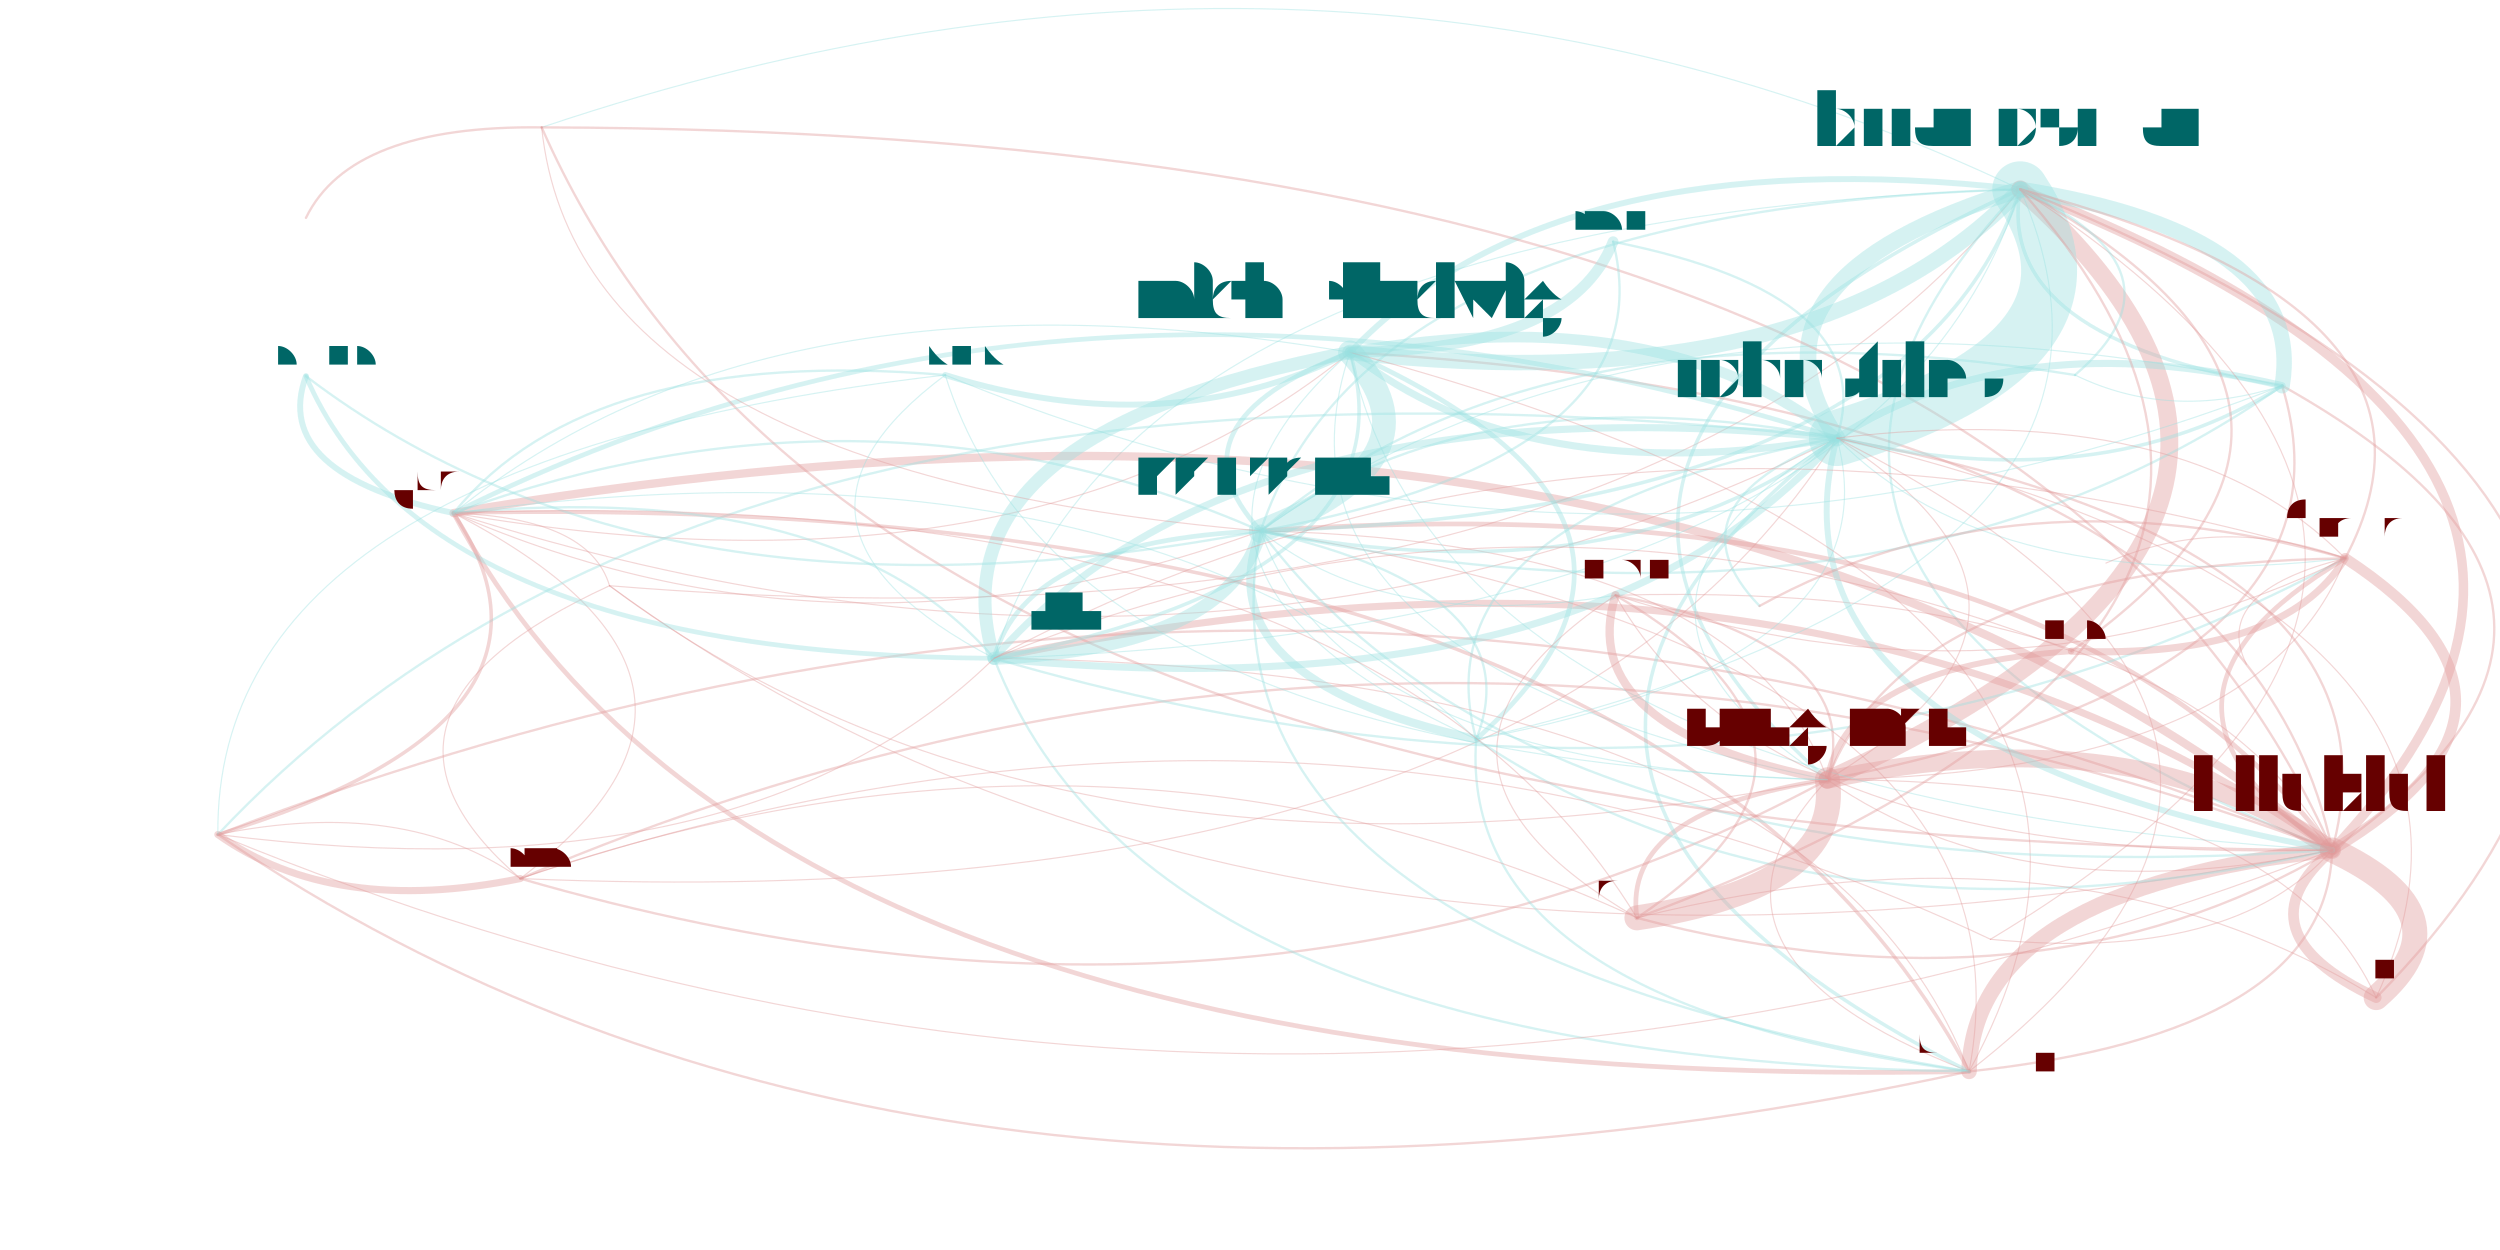
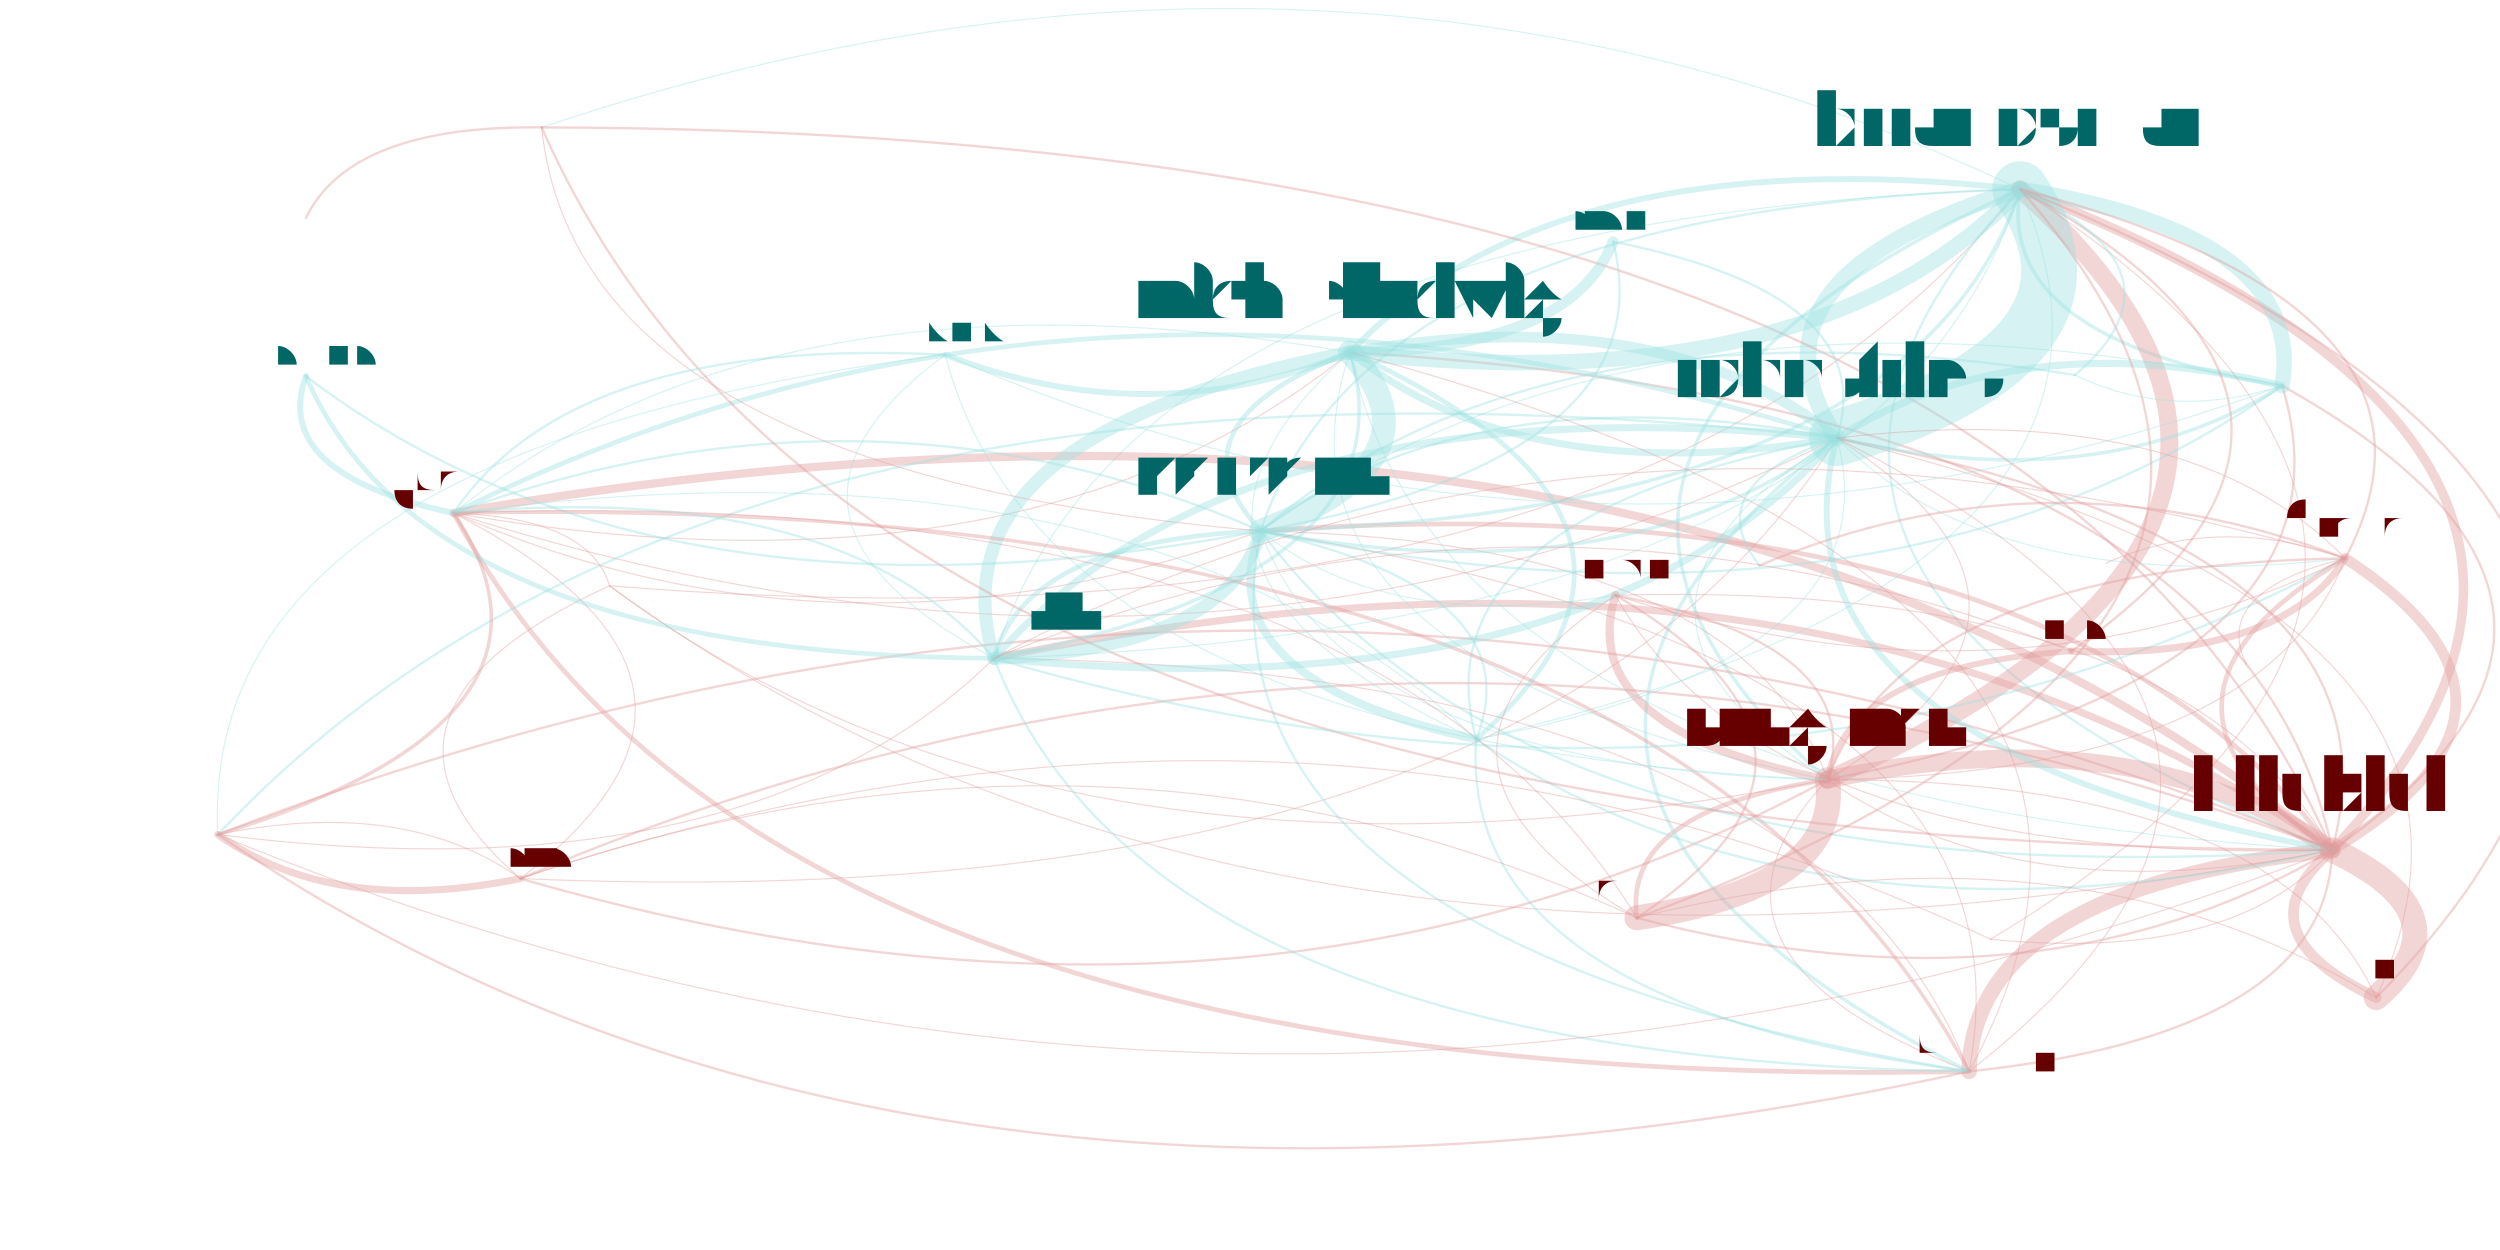
<svg xmlns="http://www.w3.org/2000/svg" width="4000" height="2000" viewBox="-0.025 -0.025 2.05 1.05">
  <style>
    path {
      fill: none;
      stroke-linecap: round;
      stroke-opacity: 0.4;
    }

    text {
      text-anchor: middle;
      alignment-baseline: hanging;
    }
  </style>
  <g opacity="0.4">
    <path d="M0.462 0.467 Q0.227 0.575 0.387 0.713" stroke="hsl(0.0,100%,35%)" stroke-width="0.001" />
    <path d="M0.462 0.467 Q1.321 0.537 1.647 0.134" stroke="hsl(0.0,100%,35%)" stroke-width="0.001" />
    <path d="M0.462 0.467 Q0.843 0.753 1.485 0.630" stroke="hsl(0.0,100%,35%)" stroke-width="0.001" />
    <path d="M0.462 0.467 Q0.445 0.410 0.331 0.406" stroke="hsl(0.0,100%,35%)" stroke-width="0.001" />
    <path d="M0.462 0.467 Q1.008 0.867 1.909 0.689" stroke="hsl(0.0,100%,35%)" stroke-width="0.001" />
    <path d="M0.387 0.713 Q1.003 0.891 1.485 0.630" stroke="hsl(0.0,100%,35%)" stroke-width="0.002" />
    <path d="M0.387 0.713 Q1.236 0.749 1.493 0.343" stroke="hsl(0.0,100%,35%)" stroke-width="0.001" />
    <path d="M0.387 0.713 Q0.605 0.548 0.331 0.406" stroke="hsl(0.0,100%,35%)" stroke-width="0.001" />
    <path d="M0.387 0.713 Q0.290 0.644 0.133 0.676" stroke="hsl(0.0,100%,35%)" stroke-width="0.001" />
    <path d="M1.647 0.134 Q1.334 0.464 1.909 0.689" stroke="hsl(180.0,100%,35%)" stroke-width="0.002" />
    <path d="M1.647 0.134 Q1.403 0.208 1.493 0.343" stroke="hsl(180.0,100%,35%)" stroke-width="0.014" />
    <path d="M1.647 0.134 Q1.068 -0.141 0.405 0.082" stroke="hsl(180.0,100%,35%)" stroke-width="0.001" />
    <path d="M1.647 0.134 Q1.256 0.090 1.084 0.271" stroke="hsl(180.0,100%,35%)" stroke-width="0.005" />
    <path d="M1.647 0.134 Q1.169 0.350 1.485 0.630" stroke="hsl(180.0,100%,35%)" stroke-width="0.003" />
    <path d="M1.647 0.134 Q1.098 0.150 1.009 0.421" stroke="hsl(180.0,100%,35%)" stroke-width="0.002" />
    <path d="M1.647 0.134 Q0.901 0.158 0.785 0.528" stroke="hsl(180.0,100%,35%)" stroke-width="0.001" />
    <path d="M1.647 0.134 Q1.625 0.260 1.867 0.299" stroke="hsl(180.0,100%,35%)" stroke-width="0.003" />
    <path d="M1.485 0.630 Q1.962 0.414 1.647 0.134" stroke="hsl(0.0,100%,35%)" stroke-width="0.015" />
    <path d="M1.485 0.630 Q1.941 0.541 1.867 0.299" stroke="hsl(0.0,100%,35%)" stroke-width="0.002" />
    <path d="M1.485 0.630 Q1.414 0.430 1.009 0.421" stroke="hsl(0.0,100%,35%)" stroke-width="0.001" />
    <path d="M1.485 0.630 Q1.520 0.517 1.307 0.475" stroke="hsl(0.0,100%,35%)" stroke-width="0.002" />
    <path d="M1.485 0.630 Q1.312 0.656 1.325 0.746" stroke="hsl(0.0,100%,35%)" stroke-width="0.004" />
    <path d="M1.485 0.630 Q1.851 0.624 1.920 0.444" stroke="hsl(0.0,100%,35%)" stroke-width="0.001" />
    <path d="M1.485 0.630 Q1.649 0.744 1.909 0.689" stroke="hsl(0.0,100%,35%)" stroke-width="0.001" />
    <path d="M1.485 0.630 Q1.719 0.488 1.493 0.343" stroke="hsl(0.0,100%,35%)" stroke-width="0.001" />
    <path d="M1.485 0.630 Q1.348 0.776 1.604 0.875" stroke="hsl(0.0,100%,35%)" stroke-width="0.001" />
    <path d="M0.331 0.406 Q0.963 0.607 1.493 0.343" stroke="hsl(0.0,100%,35%)" stroke-width="0.001" />
    <path d="M0.331 0.406 Q0.592 0.895 1.604 0.875" stroke="hsl(0.0,100%,35%)" stroke-width="0.004" />
    <path d="M0.331 0.406 Q0.816 0.489 1.084 0.271" stroke="hsl(0.0,100%,35%)" stroke-width="0.001" />
    <path d="M0.331 0.406 Q0.658 0.549 1.009 0.421" stroke="hsl(0.0,100%,35%)" stroke-width="0.001" />
    <path d="M1.909 0.689 Q1.032 0.327 0.133 0.676" stroke="hsl(0.0,100%,35%)" stroke-width="0.002" />
    <path d="M1.909 0.689 Q1.745 0.575 1.485 0.630" stroke="hsl(0.0,100%,35%)" stroke-width="0.015" />
    <path d="M1.909 0.689 Q2.111 0.569 1.920 0.444" stroke="hsl(0.0,100%,35%)" stroke-width="0.009" />
    <path d="M1.909 0.689 Q1.829 0.758 1.946 0.813" stroke="hsl(0.0,100%,35%)" stroke-width="0.009" />
    <path d="M1.909 0.689 Q1.476 0.384 0.785 0.528" stroke="hsl(0.0,100%,35%)" stroke-width="0.006" />
    <path d="M1.909 0.689 Q1.129 0.397 0.387 0.713" stroke="hsl(0.0,100%,35%)" stroke-width="0.002" />
    <path d="M1.909 0.689 Q2.222 0.359 1.647 0.134" stroke="hsl(0.0,100%,35%)" stroke-width="0.008" />
    <path d="M1.909 0.689 Q1.347 0.232 0.331 0.406" stroke="hsl(0.0,100%,35%)" stroke-width="0.007" />
    <path d="M1.909 0.689 Q2.201 0.486 1.867 0.299" stroke="hsl(0.0,100%,35%)" stroke-width="0.002" />
    <path d="M1.909 0.689 Q1.608 0.721 1.604 0.875" stroke="hsl(0.0,100%,35%)" stroke-width="0.013" />
    <path d="M1.909 0.689 Q1.979 0.433 1.493 0.343" stroke="hsl(0.0,100%,35%)" stroke-width="0.002" />
    <path d="M1.909 0.689 Q1.674 0.375 1.009 0.421" stroke="hsl(0.0,100%,35%)" stroke-width="0.004" />
    <path d="M1.909 0.689 Q1.780 0.462 1.307 0.475" stroke="hsl(0.0,100%,35%)" stroke-width="0.001" />
    <path d="M1.909 0.689 Q1.832 0.315 1.084 0.271" stroke="hsl(0.0,100%,35%)" stroke-width="0.002" />
    <path d="M1.909 0.689 Q1.643 0.085 0.405 0.082" stroke="hsl(0.0,100%,35%)" stroke-width="0.002" />
    <path d="M1.190 0.596 Q1.544 0.530 1.493 0.343" stroke="hsl(180.0,100%,35%)" stroke-width="0.001" />
    <path d="M1.190 0.596 Q1.397 0.412 1.084 0.271" stroke="hsl(180.0,100%,35%)" stroke-width="0.004" />
    <path d="M1.190 0.596 Q1.174 0.818 1.604 0.875" stroke="hsl(180.0,100%,35%)" stroke-width="0.002" />
    <path d="M1.190 0.596 Q0.912 0.329 0.331 0.406" stroke="hsl(180.0,100%,35%)" stroke-width="0.001" />
    <path d="M1.190 0.596 Q1.239 0.472 1.009 0.421" stroke="hsl(180.0,100%,35%)" stroke-width="0.002" />
    <path d="M1.190 0.596 Q1.475 0.786 1.909 0.689" stroke="hsl(180.0,100%,35%)" stroke-width="0.002" />
    <path d="M1.190 0.596 Q1.788 0.456 1.647 0.134" stroke="hsl(180.0,100%,35%)" stroke-width="0.001" />
    <path d="M1.493 0.343 Q1.737 0.269 1.647 0.134" stroke="hsl(180.0,100%,35%)" stroke-width="0.047" />
    <path d="M1.493 0.343 Q1.715 0.395 1.867 0.299" stroke="hsl(180.0,100%,35%)" stroke-width="0.003" />
    <path d="M1.493 0.343 Q0.991 0.293 0.785 0.528" stroke="hsl(180.0,100%,35%)" stroke-width="0.006" />
    <path d="M1.493 0.343 Q1.139 0.409 1.190 0.596" stroke="hsl(180.0,100%,35%)" stroke-width="0.002" />
    <path d="M1.493 0.343 Q1.259 0.485 1.485 0.630" stroke="hsl(180.0,100%,35%)" stroke-width="0.001" />
    <path d="M1.493 0.343 Q1.346 0.225 1.084 0.271" stroke="hsl(180.0,100%,35%)" stroke-width="0.009" />
    <path d="M1.493 0.343 Q1.625 0.478 1.920 0.444" stroke="hsl(180.0,100%,35%)" stroke-width="0.001" />
    <path d="M1.493 0.343 Q0.861 0.142 0.331 0.406" stroke="hsl(180.0,100%,35%)" stroke-width="0.004" />
    <path d="M1.493 0.343 Q1.188 0.285 1.009 0.421" stroke="hsl(180.0,100%,35%)" stroke-width="0.002" />
    <path d="M1.493 0.343 Q1.531 0.223 1.305 0.178" stroke="hsl(180.0,100%,35%)" stroke-width="0.002" />
    <path d="M1.493 0.343 Q1.123 0.631 1.604 0.875" stroke="hsl(180.0,100%,35%)" stroke-width="0.003" />
-     <path d="M1.493 0.343 Q1.347 0.400 1.428 0.484" stroke="hsl(180.0,100%,35%)" stroke-width="0.002" />
+     <path d="M1.493 0.343 Q1.375 0.383 1.428 0.450" stroke="hsl(180.0,100%,35%)" stroke-width="0.002" />
    <path d="M1.493 0.343 Q0.546 0.237 0.133 0.676" stroke="hsl(180.0,100%,35%)" stroke-width="0.002" />
    <path d="M1.493 0.343 Q1.424 0.599 1.909 0.689" stroke="hsl(180.0,100%,35%)" stroke-width="0.005" />
    <path d="M1.084 0.271 Q0.599 0.188 0.331 0.406" stroke="hsl(180.0,100%,35%)" stroke-width="0.001" />
    <path d="M1.084 0.271 Q0.926 0.331 1.009 0.421" stroke="hsl(180.0,100%,35%)" stroke-width="0.004" />
    <path d="M1.084 0.271 Q0.729 0.339 0.785 0.528" stroke="hsl(180.0,100%,35%)" stroke-width="0.011" />
    <path d="M1.084 0.271 Q0.877 0.454 1.190 0.596" stroke="hsl(180.0,100%,35%)" stroke-width="0.001" />
    <path d="M1.084 0.271 Q1.475 0.315 1.647 0.134" stroke="hsl(180.0,100%,35%)" stroke-width="0.013" />
    <path d="M1.084 0.271 Q1.231 0.388 1.493 0.343" stroke="hsl(180.0,100%,35%)" stroke-width="0.006" />
    <path d="M1.084 0.271 Q1.269 0.269 1.305 0.178" stroke="hsl(180.0,100%,35%)" stroke-width="0.009" />
    <path d="M1.084 0.271 Q0.997 0.530 1.485 0.630" stroke="hsl(180.0,100%,35%)" stroke-width="0.001" />
    <path d="M1.084 0.271 Q1.162 0.645 1.909 0.689" stroke="hsl(180.0,100%,35%)" stroke-width="0.001" />
    <path d="M1.604 0.875 Q1.342 0.386 0.331 0.406" stroke="hsl(0.0,100%,35%)" stroke-width="0.003" />
    <path d="M1.604 0.875 Q1.974 0.587 1.493 0.343" stroke="hsl(0.0,100%,35%)" stroke-width="0.001" />
    <path d="M1.604 0.875 Q1.905 0.843 1.909 0.689" stroke="hsl(0.0,100%,35%)" stroke-width="0.002" />
    <path d="M1.604 0.875 Q1.472 0.537 0.785 0.528" stroke="hsl(0.0,100%,35%)" stroke-width="0.001" />
    <path d="M1.604 0.875 Q1.670 0.529 1.009 0.421" stroke="hsl(0.0,100%,35%)" stroke-width="0.001" />
    <path d="M1.604 0.875 Q1.827 0.469 1.084 0.271" stroke="hsl(0.0,100%,35%)" stroke-width="0.001" />
    <path d="M1.009 0.421 Q1.167 0.361 1.084 0.271" stroke="hsl(180.0,100%,35%)" stroke-width="0.02" />
    <path d="M1.009 0.421 Q0.960 0.545 1.190 0.596" stroke="hsl(180.0,100%,35%)" stroke-width="0.007" />
    <path d="M1.009 0.421 Q0.682 0.278 0.331 0.406" stroke="hsl(180.0,100%,35%)" stroke-width="0.002" />
    <path d="M1.009 0.421 Q1.557 0.405 1.647 0.134" stroke="hsl(180.0,100%,35%)" stroke-width="0.003" />
    <path d="M1.009 0.421 Q1.115 0.507 1.307 0.475" stroke="hsl(180.0,100%,35%)" stroke-width="0.001" />
    <path d="M1.009 0.421 Q1.080 0.621 1.485 0.630" stroke="hsl(180.0,100%,35%)" stroke-width="0.001" />
    <path d="M1.009 0.421 Q1.314 0.479 1.493 0.343" stroke="hsl(180.0,100%,35%)" stroke-width="0.003" />
    <path d="M1.009 0.421 Q1.244 0.735 1.909 0.689" stroke="hsl(180.0,100%,35%)" stroke-width="0.002" />
    <path d="M1.009 0.421 Q0.812 0.429 0.785 0.528" stroke="hsl(180.0,100%,35%)" stroke-width="0.004" />
    <path d="M1.009 0.421 Q1.351 0.359 1.305 0.178" stroke="hsl(180.0,100%,35%)" stroke-width="0.002" />
    <path d="M1.009 0.421 Q1.536 0.531 1.867 0.299" stroke="hsl(180.0,100%,35%)" stroke-width="0.002" />
    <path d="M1.009 0.421 Q0.943 0.767 1.604 0.875" stroke="hsl(180.0,100%,35%)" stroke-width="0.002" />
    <path d="M0.405 0.082 Q0.245 0.080 0.207 0.158" stroke="hsl(0.0,100%,35%)" stroke-width="0.002" />
    <path d="M0.405 0.082 Q0.435 0.372 1.009 0.421" stroke="hsl(0.0,100%,35%)" stroke-width="0.001" />
    <path d="M0.405 0.082 Q0.671 0.686 1.909 0.689" stroke="hsl(0.0,100%,35%)" stroke-width="0.002" />
    <path d="M0.785 0.528 Q1.140 0.459 1.084 0.271" stroke="hsl(180.0,100%,35%)" stroke-width="0.003" />
    <path d="M0.785 0.528 Q0.655 0.376 0.331 0.406" stroke="hsl(180.0,100%,35%)" stroke-width="0.002" />
    <path d="M0.785 0.528 Q0.916 0.865 1.604 0.875" stroke="hsl(180.0,100%,35%)" stroke-width="0.002" />
    <path d="M0.785 0.528 Q0.982 0.519 1.009 0.421" stroke="hsl(180.0,100%,35%)" stroke-width="0.011" />
    <path d="M0.785 0.528 Q1.287 0.577 1.493 0.343" stroke="hsl(180.0,100%,35%)" stroke-width="0.006" />
    <path d="M0.785 0.528 Q1.531 0.503 1.647 0.134" stroke="hsl(180.0,100%,35%)" stroke-width="0.001" />
    <path d="M0.785 0.528 Q1.419 0.713 1.920 0.444" stroke="hsl(180.0,100%,35%)" stroke-width="0.002" />
    <path d="M1.867 0.299 Q1.888 0.172 1.647 0.134" stroke="hsl(180.0,100%,35%)" stroke-width="0.013" />
    <path d="M1.867 0.299 Q1.645 0.246 1.493 0.343" stroke="hsl(180.0,100%,35%)" stroke-width="0.006" />
    <path d="M1.867 0.299 Q1.340 0.188 1.009 0.421" stroke="hsl(180.0,100%,35%)" stroke-width="0.001" />
    <path d="M0.207 0.291 Q0.177 0.373 0.331 0.406" stroke="hsl(180.0,100%,35%)" stroke-width="0.005" />
    <path d="M0.207 0.291 Q0.307 0.525 0.785 0.528" stroke="hsl(180.0,100%,35%)" stroke-width="0.004" />
    <path d="M0.207 0.291 Q0.504 0.517 1.009 0.421" stroke="hsl(180.0,100%,35%)" stroke-width="0.002" />
    <path d="M1.307 0.475 Q1.272 0.588 1.485 0.630" stroke="hsl(0.0,100%,35%)" stroke-width="0.007" />
    <path d="M1.307 0.475 Q1.638 0.582 1.920 0.444" stroke="hsl(0.0,100%,35%)" stroke-width="0.001" />
    <path d="M1.307 0.475 Q1.099 0.614 1.325 0.746" stroke="hsl(0.0,100%,35%)" stroke-width="0.001" />
    <path d="M1.307 0.475 Q1.436 0.703 1.909 0.689" stroke="hsl(0.0,100%,35%)" stroke-width="0.001" />
    <path d="M1.325 0.746 Q1.498 0.720 1.485 0.630" stroke="hsl(0.0,100%,35%)" stroke-width="0.021" />
    <path d="M1.325 0.746 Q1.533 0.607 1.307 0.475" stroke="hsl(0.0,100%,35%)" stroke-width="0.002" />
    <path d="M1.325 0.746 Q1.662 0.835 1.909 0.689" stroke="hsl(0.0,100%,35%)" stroke-width="0.002" />
    <path d="M1.325 0.746 Q1.975 0.505 1.647 0.134" stroke="hsl(0.0,100%,35%)" stroke-width="0.002" />
    <path d="M1.325 0.746 Q1.100 0.377 0.331 0.406" stroke="hsl(0.0,100%,35%)" stroke-width="0.001" />
    <path d="M1.325 0.746 Q0.882 0.542 0.387 0.713" stroke="hsl(0.0,100%,35%)" stroke-width="0.001" />
    <path d="M1.920 0.444 Q1.807 0.472 1.837 0.533" stroke="hsl(0.0,100%,35%)" stroke-width="0.001" />
    <path d="M1.920 0.444 Q1.553 0.450 1.485 0.630" stroke="hsl(0.0,100%,35%)" stroke-width="0.002" />
    <path d="M1.920 0.444 Q1.718 0.564 1.909 0.689" stroke="hsl(0.0,100%,35%)" stroke-width="0.004" />
    <path d="M1.920 0.444 Q1.787 0.308 1.493 0.343" stroke="hsl(0.0,100%,35%)" stroke-width="0.001" />
-     <path d="M1.920 0.444 Q1.642 0.366 1.428 0.484" stroke="hsl(0.0,100%,35%)" stroke-width="0.002" />
+     <path d="M1.920 0.444 Q1.669 0.348 1.428 0.450" stroke="hsl(0.0,100%,35%)" stroke-width="0.002" />
    <path d="M1.920 0.444 Q1.815 0.406 1.719 0.448" stroke="hsl(0.0,100%,35%)" stroke-width="0.001" />
    <path d="M1.920 0.444 Q2.031 0.234 1.647 0.134" stroke="hsl(0.0,100%,35%)" stroke-width="0.002" />
    <path d="M1.920 0.444 Q1.285 0.259 0.785 0.528" stroke="hsl(0.0,100%,35%)" stroke-width="0.001" />
    <path d="M1.622 0.764 Q1.825 0.784 1.909 0.689" stroke="hsl(0.0,100%,35%)" stroke-width="0.001" />
    <path d="M1.622 0.764 Q2.138 0.454 1.647 0.134" stroke="hsl(0.0,100%,35%)" stroke-width="0.001" />
    <path d="M1.622 0.764 Q1.045 0.492 0.387 0.713" stroke="hsl(0.0,100%,35%)" stroke-width="0.001" />
    <path d="M0.133 0.676 Q0.448 0.580 0.331 0.406" stroke="hsl(0.0,100%,35%)" stroke-width="0.003" />
    <path d="M0.133 0.676 Q1.010 1.038 1.909 0.689" stroke="hsl(0.0,100%,35%)" stroke-width="0.001" />
    <path d="M0.133 0.676 Q0.577 0.732 0.785 0.528" stroke="hsl(0.0,100%,35%)" stroke-width="0.001" />
    <path d="M0.133 0.676 Q0.230 0.745 0.387 0.713" stroke="hsl(0.0,100%,35%)" stroke-width="0.006" />
    <path d="M0.133 0.676 Q0.709 1.070 1.604 0.875" stroke="hsl(0.0,100%,35%)" stroke-width="0.002" />
    <path d="M1.946 0.813 Q2.026 0.744 1.909 0.689" stroke="hsl(0.0,100%,35%)" stroke-width="0.021" />
    <path d="M1.946 0.813 Q2.095 0.487 1.493 0.343" stroke="hsl(0.0,100%,35%)" stroke-width="0.001" />
    <path d="M1.946 0.813 Q2.339 0.414 1.647 0.134" stroke="hsl(0.0,100%,35%)" stroke-width="0.002" />
    <path d="M1.946 0.813 Q1.862 0.629 1.485 0.630" stroke="hsl(0.0,100%,35%)" stroke-width="0.001" />
    <path d="M1.946 0.813 Q1.688 0.655 1.325 0.746" stroke="hsl(0.0,100%,35%)" stroke-width="0.001" />
    <path d="M1.690 0.522 Q1.867 0.529 1.920 0.444" stroke="hsl(0.0,100%,35%)" stroke-width="0.006" />
    <path d="M1.690 0.522 Q1.501 0.535 1.485 0.630" stroke="hsl(0.0,100%,35%)" stroke-width="0.005" />
    <path d="M1.690 0.522 Q1.979 0.319 1.647 0.134" stroke="hsl(0.0,100%,35%)" stroke-width="0.002" />
    <path d="M1.690 0.522 Q1.233 0.344 0.785 0.528" stroke="hsl(0.0,100%,35%)" stroke-width="0.001" />
-     <path d="M0.744 0.290 Q0.930 0.348 1.084 0.271" stroke="hsl(180.0,100%,35%)" stroke-width="0.005" />
-     <path d="M0.744 0.290 Q0.445 0.265 0.331 0.406" stroke="hsl(180.0,100%,35%)" stroke-width="0.002" />
-     <path d="M0.744 0.290 Q0.574 0.417 0.785 0.528" stroke="hsl(180.0,100%,35%)" stroke-width="0.001" />
-     <path d="M0.744 0.290 Q0.130 0.361 0.133 0.676" stroke="hsl(180.0,100%,35%)" stroke-width="0.001" />
-     <path d="M0.744 0.290 Q1.298 0.519 1.867 0.299" stroke="hsl(180.0,100%,35%)" stroke-width="0.001" />
-     <path d="M0.744 0.290 Q0.843 0.608 1.485 0.630" stroke="hsl(180.0,100%,35%)" stroke-width="0.001" />
+     <path d="M0.744 0.273 Q0.916 0.340 1.084 0.271" stroke="hsl(180.0,100%,35%)" stroke-width="0.005" />
+     <path d="M0.744 0.273 Q0.431 0.257 0.331 0.406" stroke="hsl(180.0,100%,35%)" stroke-width="0.002" />
+     <path d="M0.744 0.273 Q0.561 0.408 0.785 0.528" stroke="hsl(180.0,100%,35%)" stroke-width="0.001" />
+     <path d="M0.744 0.273 Q0.116 0.352 0.133 0.676" stroke="hsl(180.0,100%,35%)" stroke-width="0.001" />
+     <path d="M0.744 0.273 Q1.285 0.510 1.867 0.299" stroke="hsl(180.0,100%,35%)" stroke-width="0.001" />
+     <path d="M0.744 0.273 Q0.829 0.600 1.485 0.630" stroke="hsl(180.0,100%,35%)" stroke-width="0.001" />
    <path d="M1.693 0.290 Q1.795 0.203 1.647 0.134" stroke="hsl(180.0,100%,35%)" stroke-width="0.002" />
    <path d="M1.693 0.290 Q1.773 0.329 1.867 0.299" stroke="hsl(180.0,100%,35%)" stroke-width="0.001" />
    <path d="M1.693 0.290 Q1.246 0.218 1.009 0.421" stroke="hsl(180.0,100%,35%)" stroke-width="0.002" />
  </g>
  <text x="0.462" y="0.461" font-size="0.012" fill="hsl(0.0,100%,20%)">aperez</text>
  <text x="0.387" y="0.702" font-size="0.022" fill="hsl(0.0,100%,20%)">scroggo</text>
  <text x="1.647" y="0.098" font-size="0.073" fill="hsl(180.0,100%,20%)">brianosman</text>
  <text x="1.485" y="0.602" font-size="0.056" fill="hsl(0.0,100%,20%)">bungeman</text>
  <text x="0.331" y="0.387" font-size="0.038" fill="hsl(0.0,100%,20%)">egdaniel</text>
  <text x="1.909" y="0.655" font-size="0.069" fill="hsl(0.0,100%,20%)">kjlubick</text>
  <text x="1.190" y="0.581" font-size="0.029" fill="hsl(180.0,100%,20%)">armansito</text>
  <text x="1.493" y="0.308" font-size="0.07" fill="hsl(180.0,100%,20%)">johnstiles</text>
  <text x="1.084" y="0.241" font-size="0.06" fill="hsl(180.0,100%,20%)">michaelludwig</text>
  <text x="1.604" y="0.856" font-size="0.037" fill="hsl(0.0,100%,20%)">nicolettep</text>
  <text x="1.009" y="0.393" font-size="0.055" fill="hsl(180.0,100%,20%)">jvanverth</text>
  <text x="0.405" y="0.073" font-size="0.017" fill="hsl(0.0,100%,20%)">borenet</text>
  <text x="0.207" y="0.153" font-size="0.009" fill="hsl(0.0,100%,20%)">rmistry</text>
  <text x="0.785" y="0.503" font-size="0.048" fill="hsl(180.0,100%,20%)">robertphillips</text>
  <text x="1.867" y="0.281" font-size="0.035" fill="hsl(180.0,100%,20%)">herb</text>
  <text x="0.207" y="0.281" font-size="0.02" fill="hsl(180.0,100%,20%)">briansalomon</text>
  <text x="1.307" y="0.463" font-size="0.024" fill="hsl(0.0,100%,20%)">jlavrova</text>
  <text x="1.325" y="0.729" font-size="0.035" fill="hsl(0.0,100%,20%)">drott</text>
  <text x="1.920" y="0.426" font-size="0.034" fill="hsl(0.0,100%,20%)">fmalita</text>
  <text x="1.837" y="0.530" font-size="0.005" fill="hsl(0.0,100%,20%)">sharaks</text>
-   <text x="1.428" y="0.479" font-size="0.011" fill="hsl(0.0,100%,20%)">jmbetancourt</text>
+   <text x="1.428" y="0.444" font-size="0.011" fill="hsl(0.0,100%,20%)">jmbetancourt</text>
  <text x="1.719" y="0.446" font-size="0.005" fill="hsl(0.0,100%,20%)">bwils</text>
  <text x="1.622" y="0.759" font-size="0.009" fill="hsl(0.0,100%,20%)">jgaillard</text>
  <text x="1.305" y="0.167" font-size="0.022" fill="hsl(180.0,100%,20%)">jamesgk</text>
  <text x="0.133" y="0.663" font-size="0.025" fill="hsl(0.0,100%,20%)">nscobie</text>
  <text x="1.946" y="0.795" font-size="0.035" fill="hsl(0.0,100%,20%)">lovisolo</text>
  <text x="1.690" y="0.511" font-size="0.022" fill="hsl(0.0,100%,20%)">mike</text>
-   <text x="0.744" y="0.281" font-size="0.019" fill="hsl(180.0,100%,20%)">penghuang</text>
+   <text x="0.744" y="0.264" font-size="0.019" fill="hsl(180.0,100%,20%)">penghuang</text>
  <text x="1.693" y="0.283" font-size="0.013" fill="hsl(180.0,100%,20%)">sky</text>
</svg>
